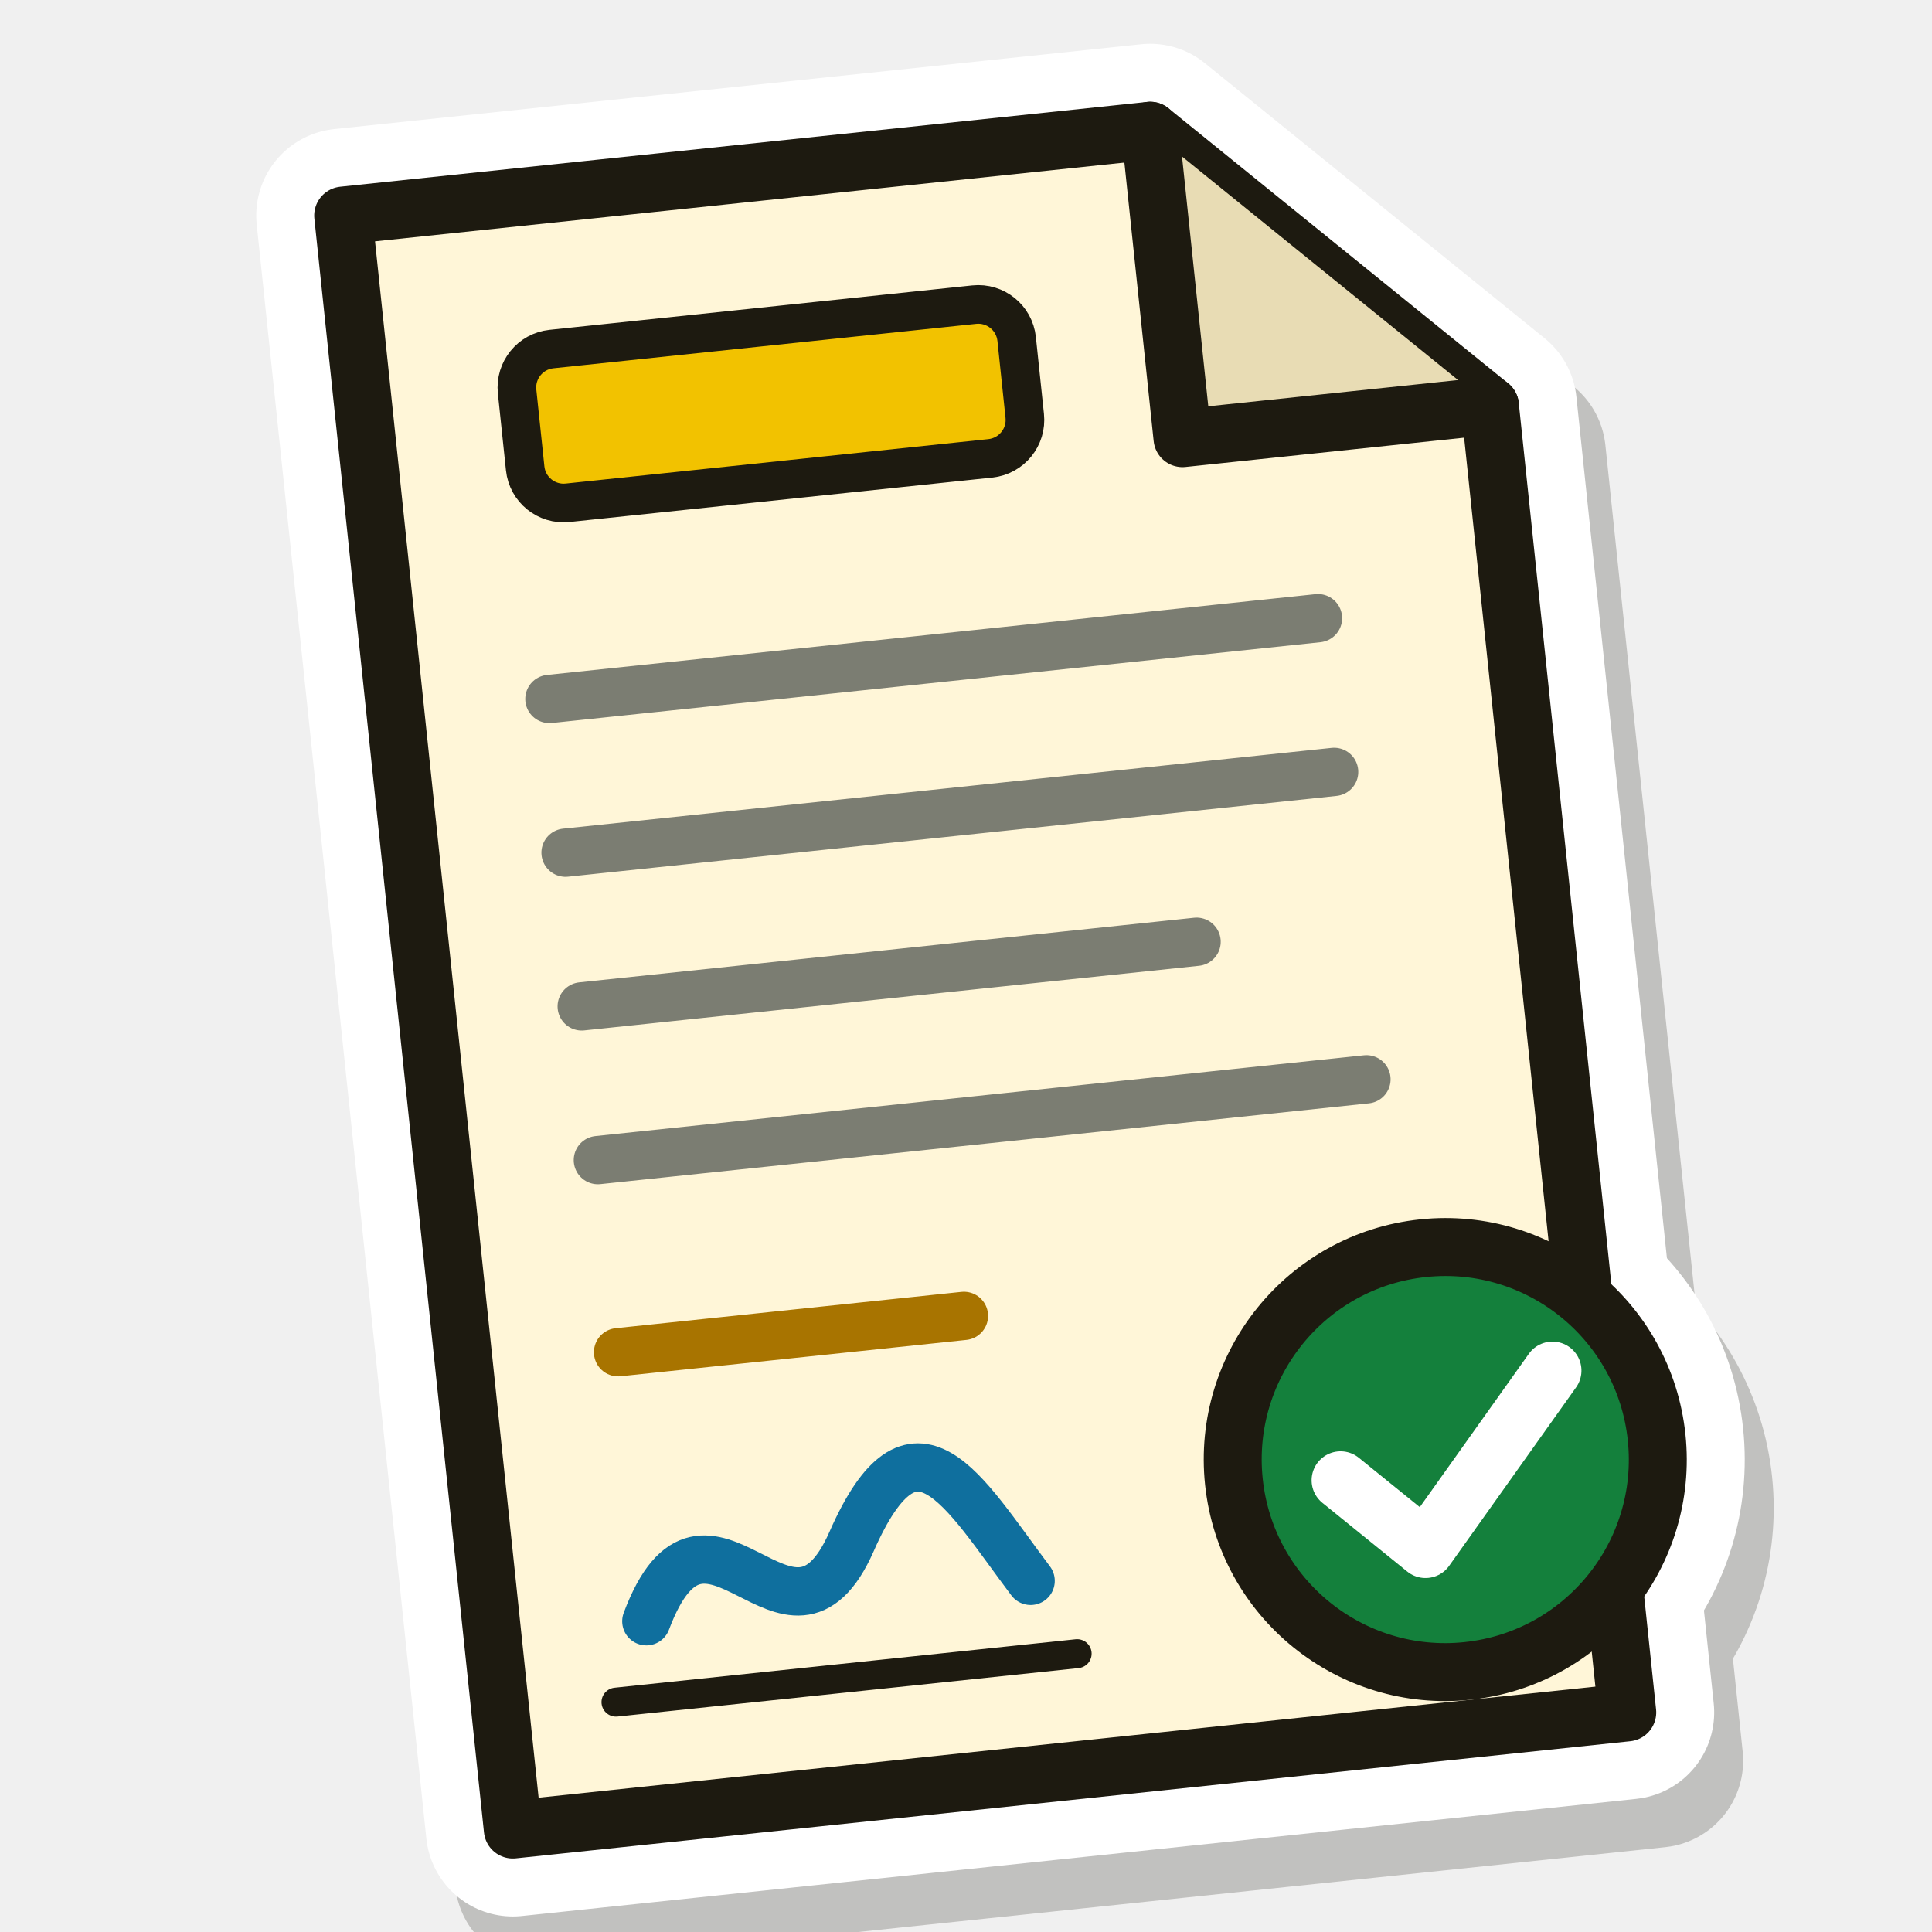
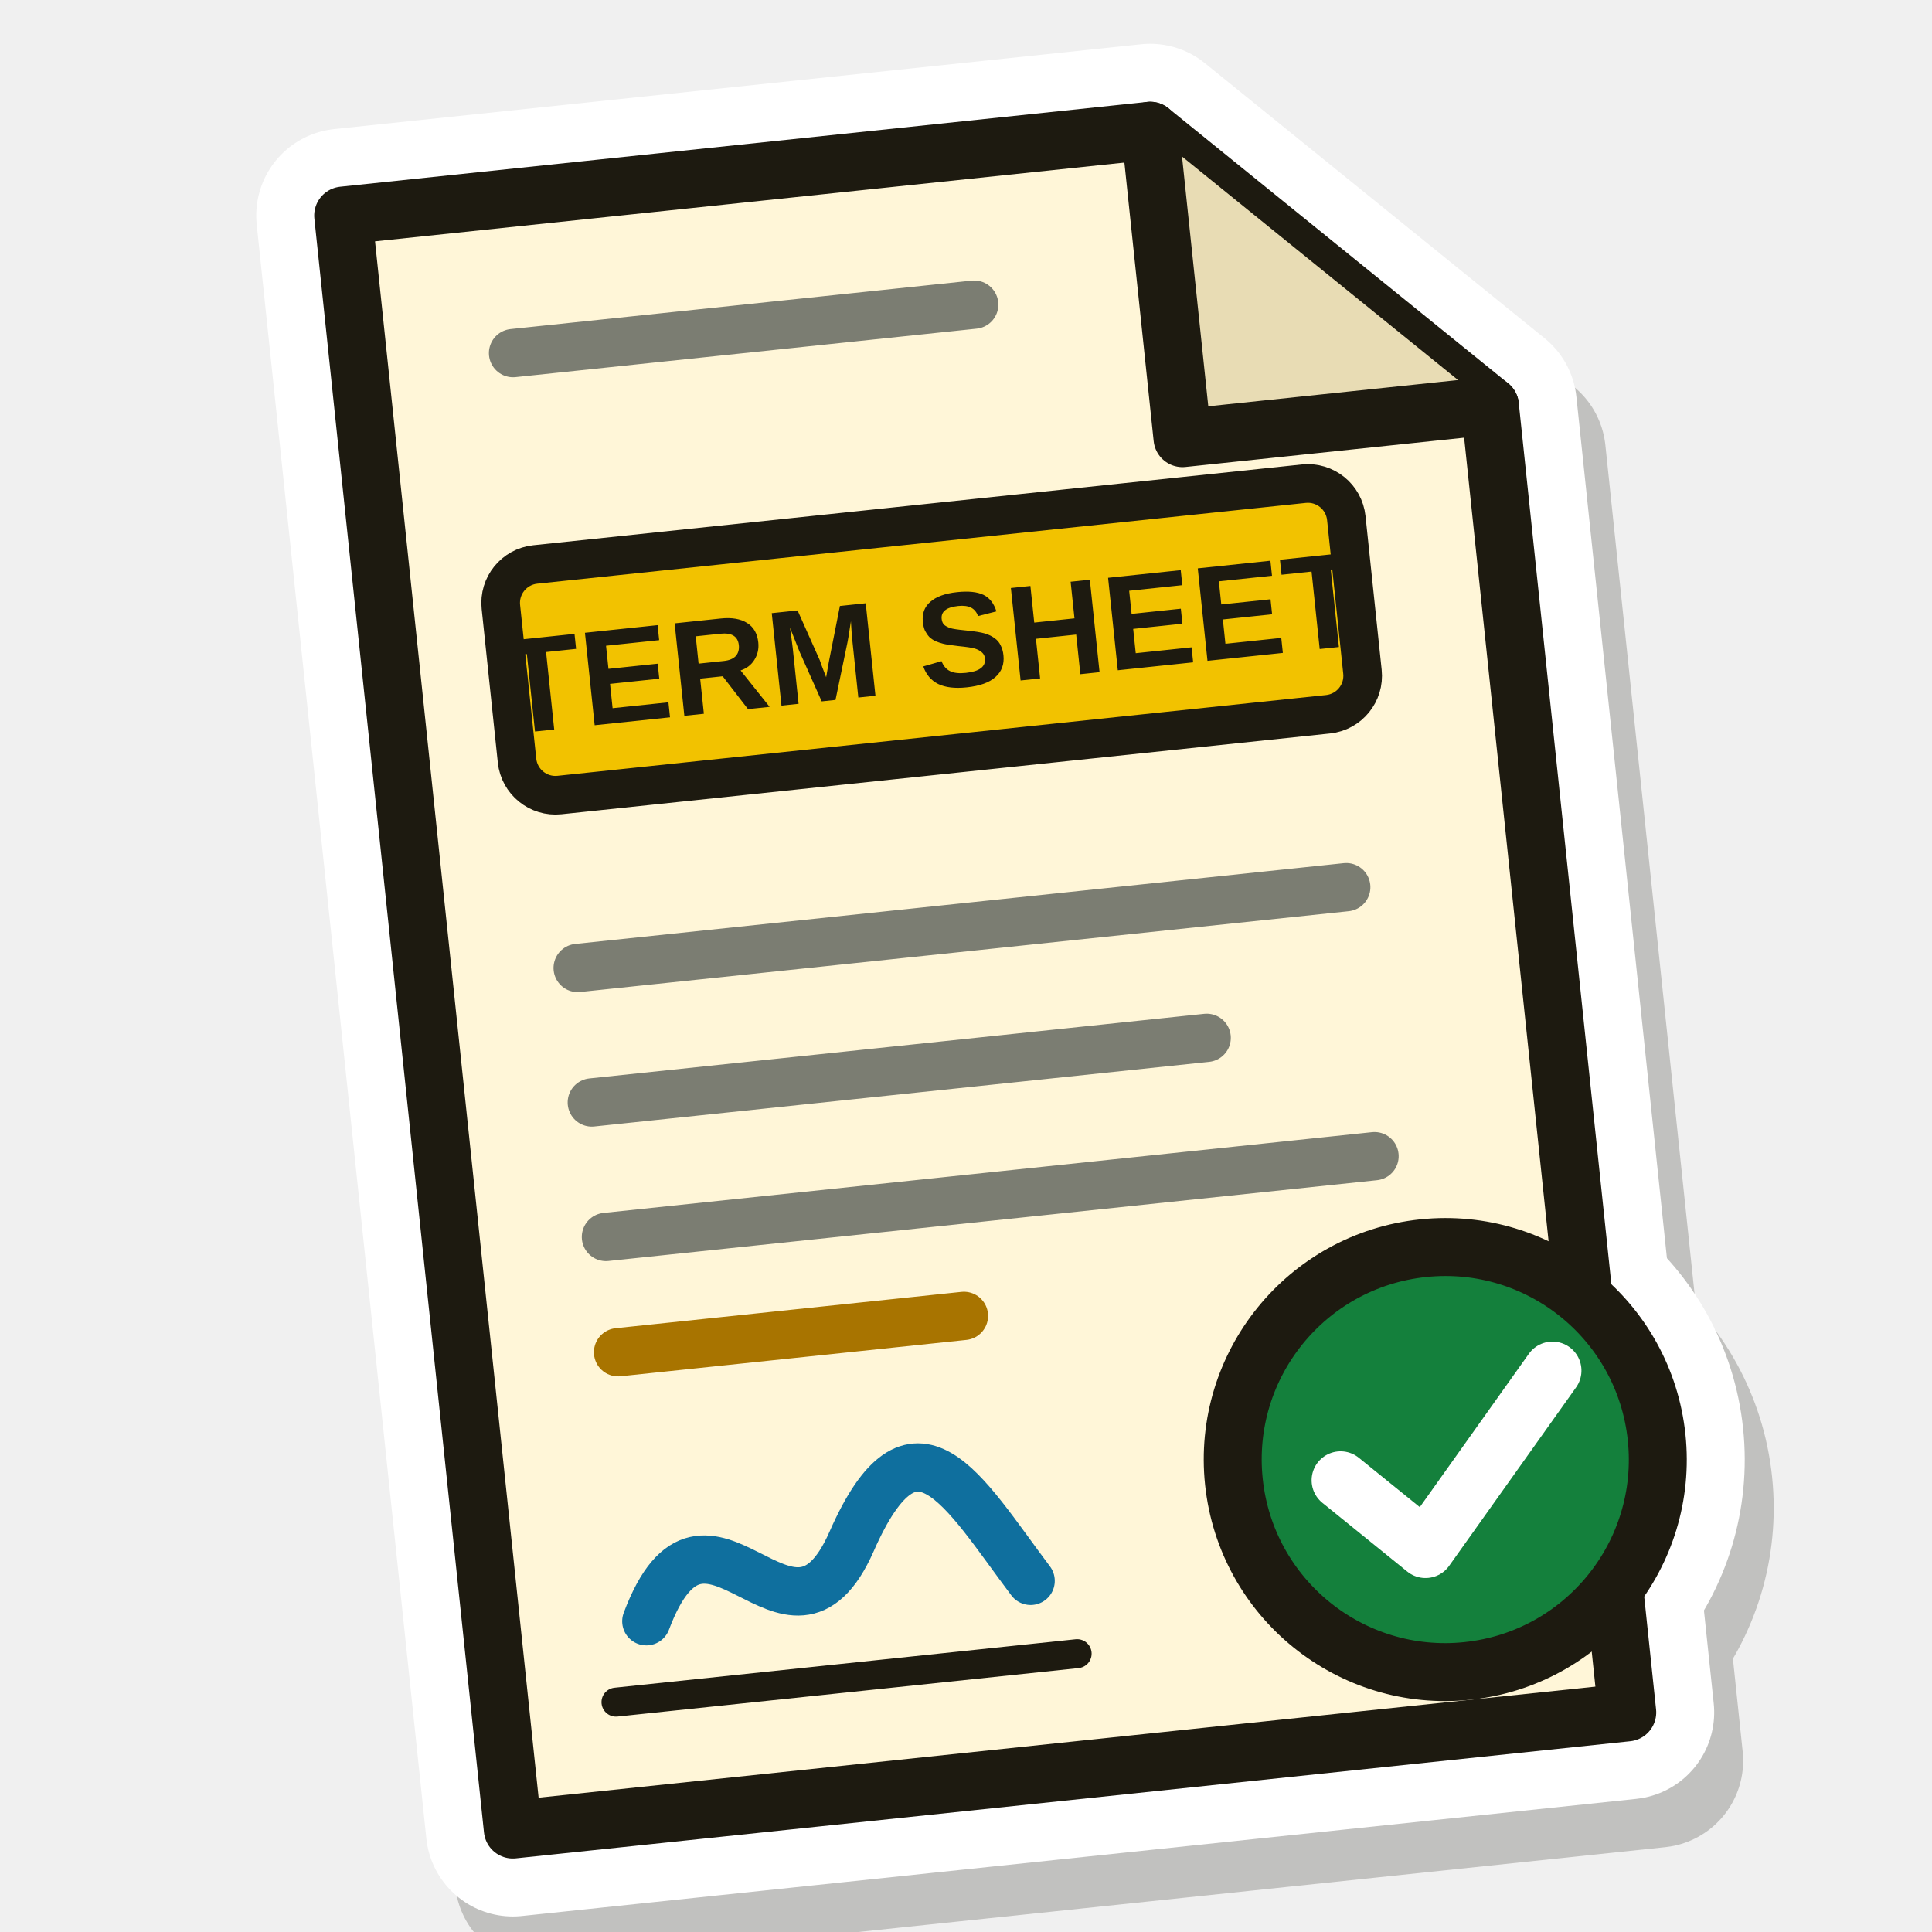
<svg xmlns="http://www.w3.org/2000/svg" width="200" height="200" viewBox="0 0 100 100">
  <defs>
    <g id="cut" stroke-width="9" stroke-linejoin="round" transform="rotate(-6 50 50)">
      <path d="M22 8H64L80 24V92H22Z" />
      <circle cx="72" cy="78" r="11" />
    </g>
  </defs>
  <use href="#cut" transform="translate(1.5 2.5)" fill="#1d1a10" stroke="#1d1a10" opacity=".22" />
  <use href="#cut" class="sticker-edge" fill="#fff" stroke="#fff" />
  <g transform="rotate(-6 50 50)" stroke="#1d1a10" stroke-width="3" stroke-linejoin="round" stroke-linecap="round">
    <path d="M22 8H64L80 24V92H22Z" fill="#fff6d8" />
    <path d="M64 8V24H80" fill="#e8dcb4" />
-     <rect x="30" y="16" width="26" height="8" rx="2" fill="#f2c200" stroke-width="2" />
-     <path d="M30 34H70M30 42H70M30 50H62M30 58H70" fill="none" stroke="#7b7d72" stroke-width="2.5" />
+     <rect x="28" y="27" width="44" height="12" rx="2" fill="#f2c200" stroke-width="2" />
+     <text x="50" y="35.6" text-anchor="middle" textLength="36" lengthAdjust="spacingAndGlyphs" font-family="Arial Black, Arial, Helvetica, sans-serif" font-weight="900" font-size="7" fill="#1d1a10" stroke="none">TERM SHEET</text>
+     <path d="M30 16H54M30 48H70M30 55H62M30 62H70" fill="none" stroke="#7b7d72" stroke-width="2.5" />
    <path d="M30 68H48" fill="none" stroke="#a87400" stroke-width="2.5" />
    <path d="M30 82C34 74 37 86 41 79S47 77 50 82" fill="none" stroke="#0f6f9e" stroke-width="2.5" />
    <path d="M28 86H52" fill="none" stroke-width="1.5" />
    <circle cx="72" cy="78" r="11" fill="#14803c" />
    <path d="M66.5 78.5L70.5 82.5L78 74" fill="none" stroke="#fff" stroke-width="3" />
  </g>
</svg>
